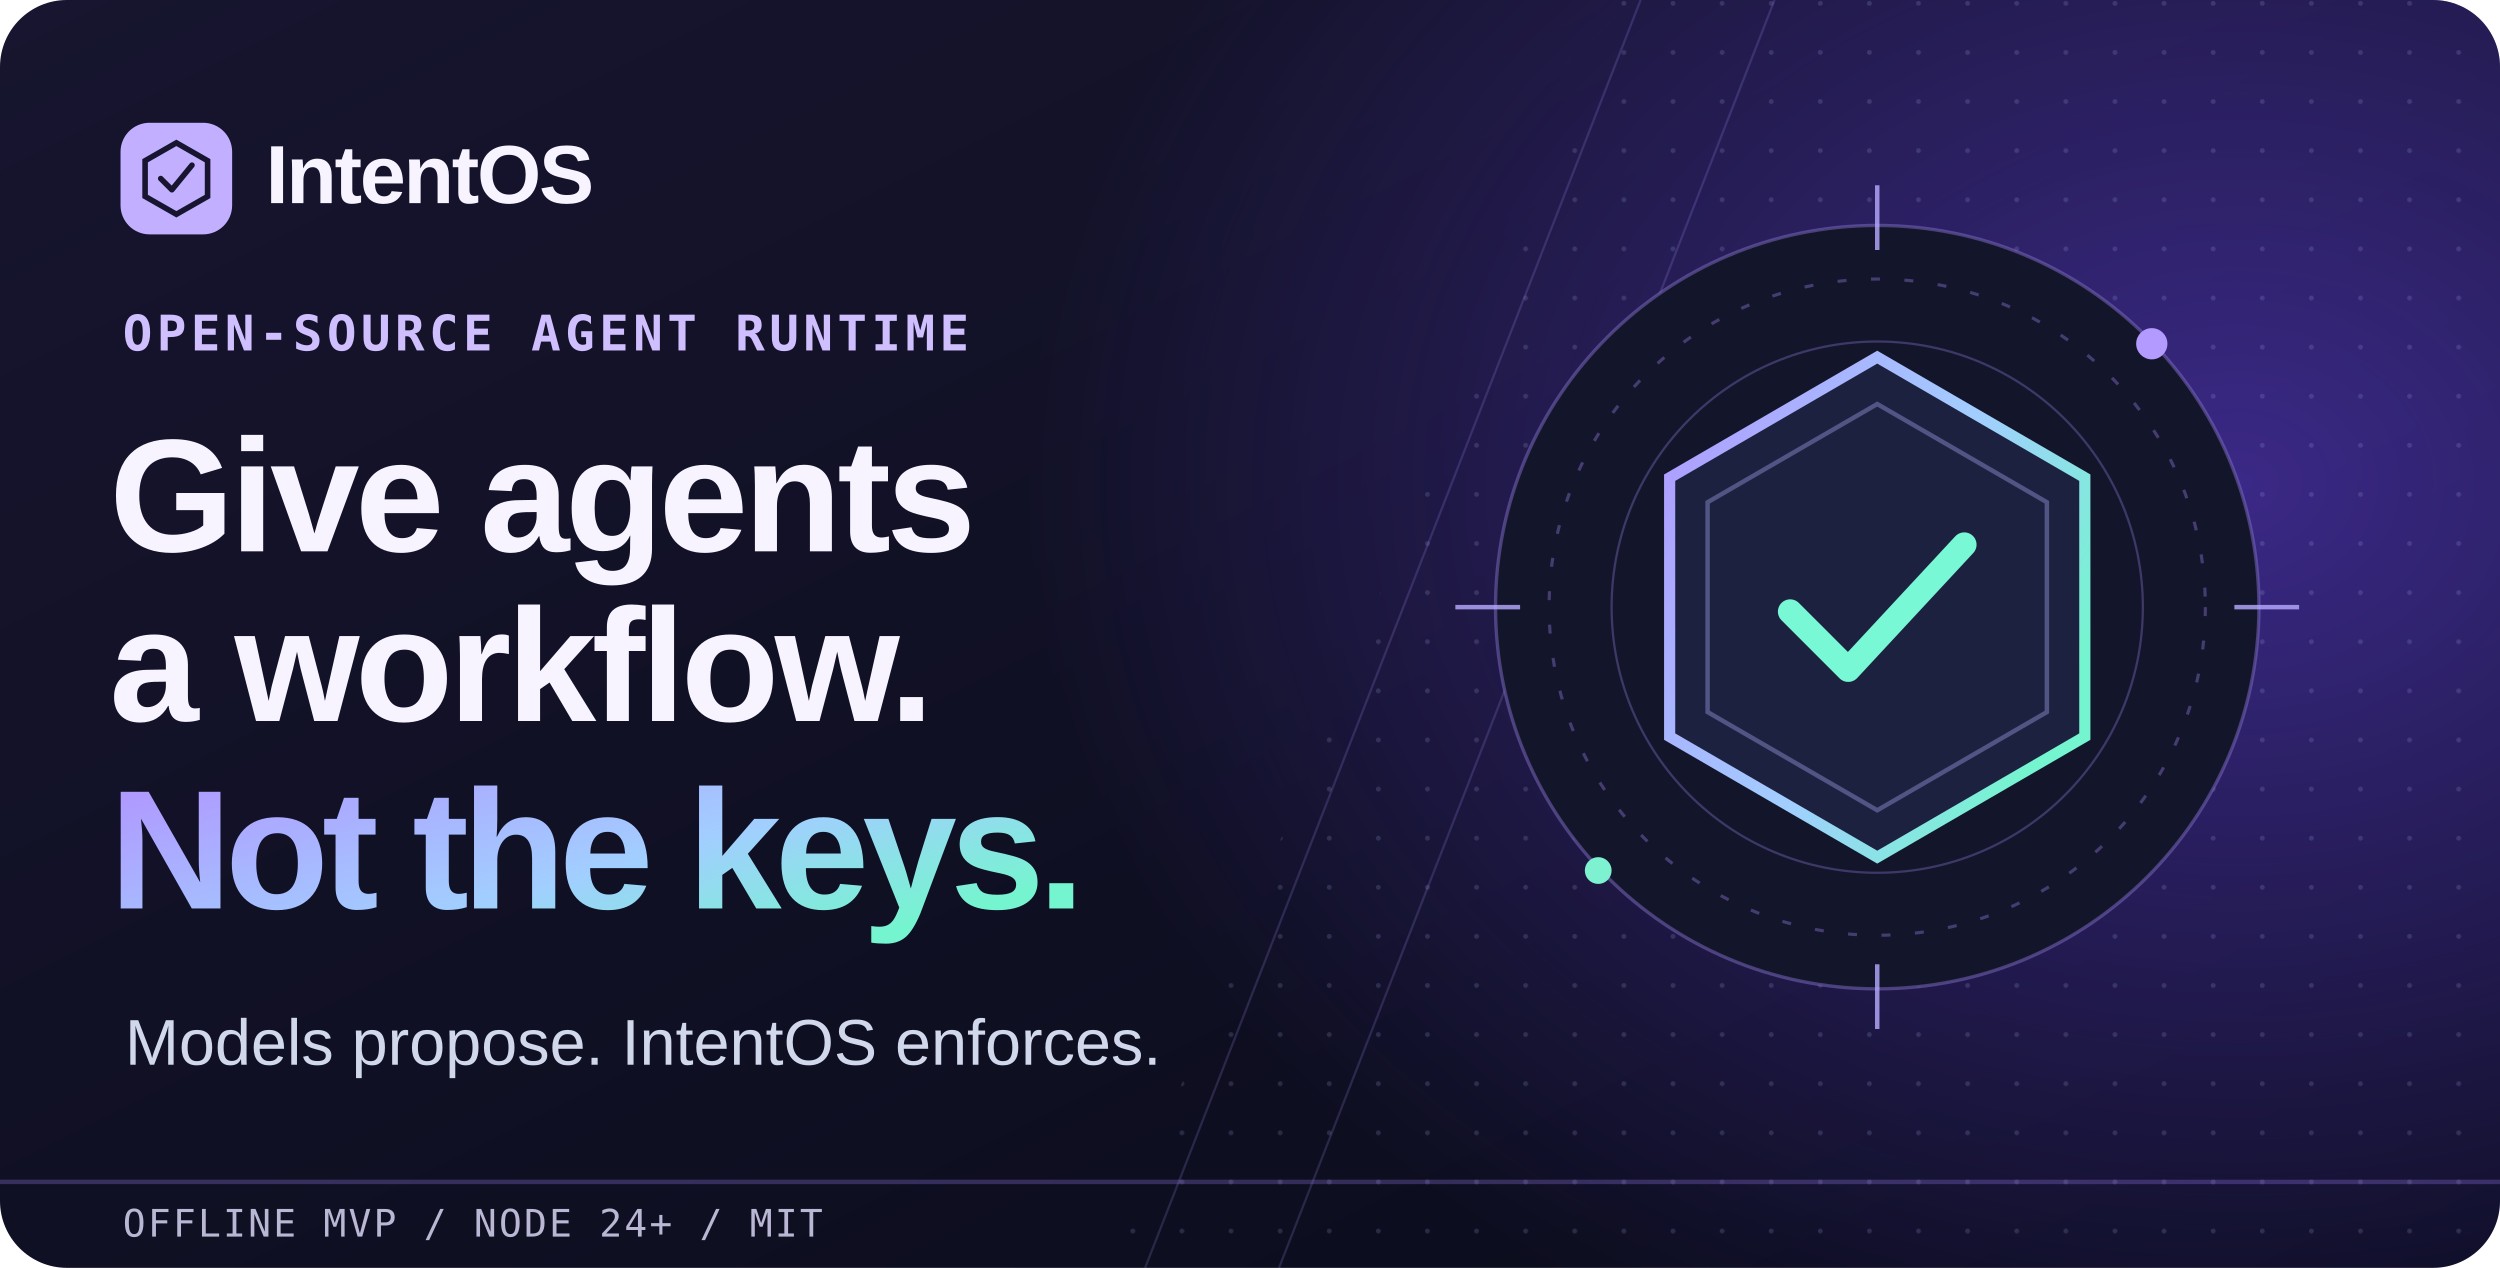
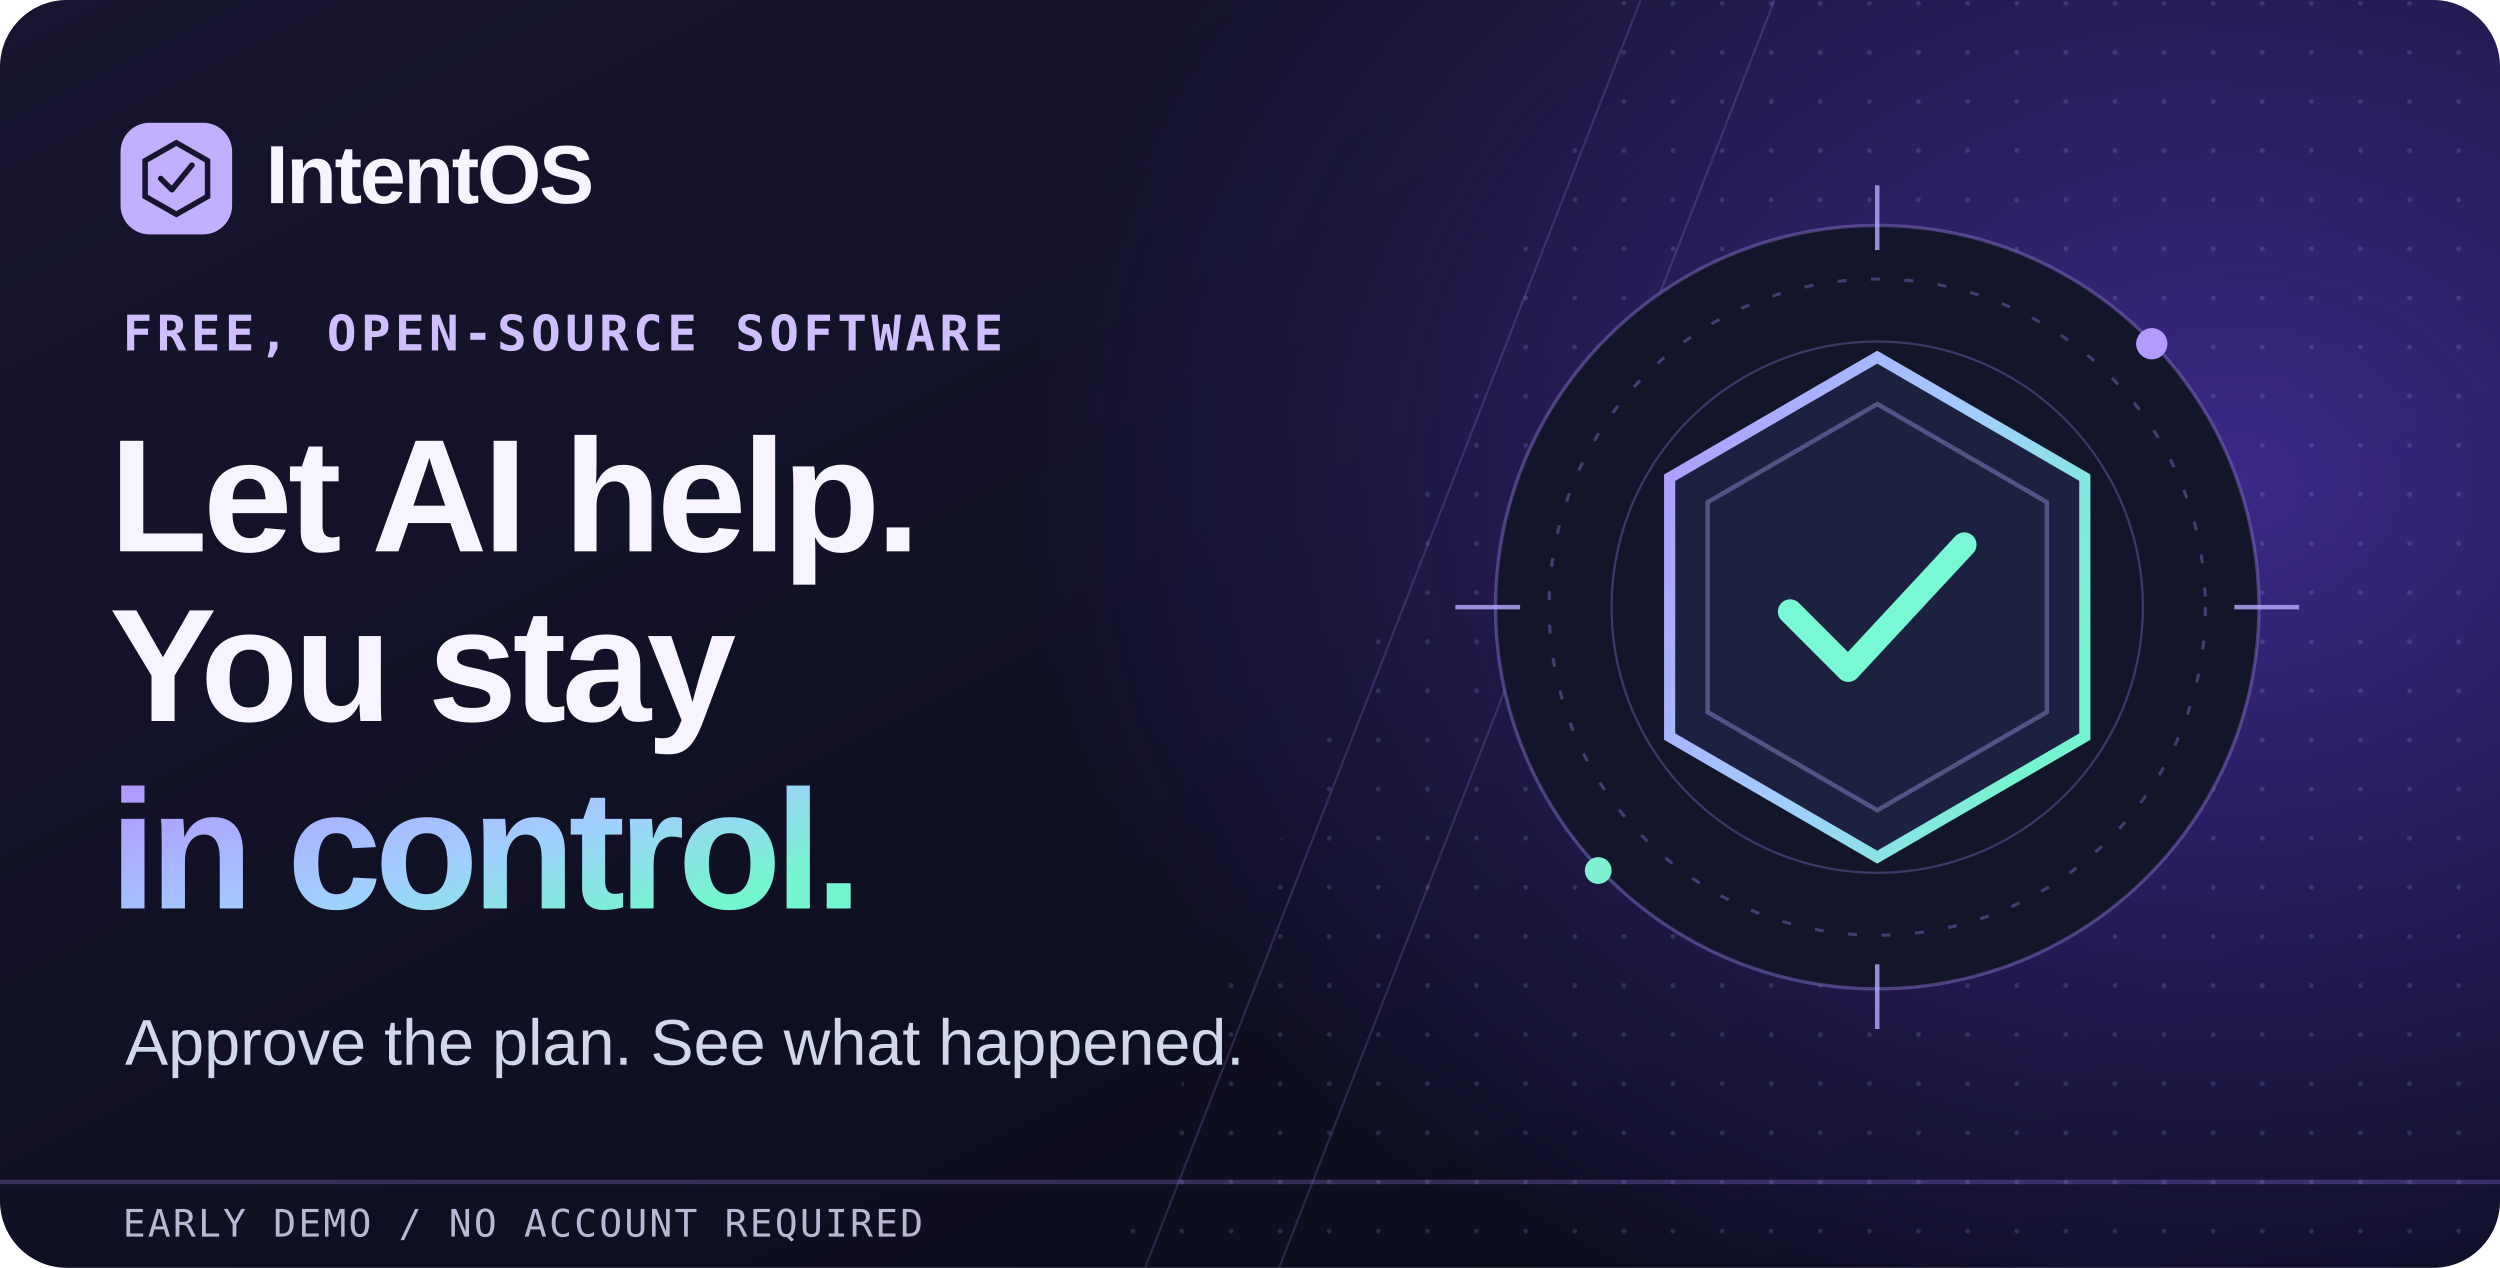
<svg xmlns="http://www.w3.org/2000/svg" width="1120" height="568" viewBox="0 0 1120 568" role="img" aria-labelledby="title desc">
  <defs>
    <linearGradient id="bg" x2="1" y2="1">
      <stop stop-color="#17152f" />
      <stop offset="1" stop-color="#090b19" />
    </linearGradient>
    <linearGradient id="m" x2="1" y2=".6">
      <stop stop-color="#b097ff" />
      <stop offset=".6" stop-color="#a2ceff" />
      <stop offset="1" stop-color="#75f5cf" />
    </linearGradient>
    <radialGradient id="v">
      <stop stop-color="#6d46f9" stop-opacity=".47" />
      <stop offset="1" stop-color="#6d46f9" stop-opacity="0" />
    </radialGradient>
    <pattern id="dots" width="22" height="22" patternUnits="userSpaceOnUse">
      <circle cx="1.5" cy="1.5" r="1.1" fill="#a0a8e4" opacity=".19" />
    </pattern>
    <clipPath id="clip">
      <rect width="1120" height="568" rx="30" />
    </clipPath>
  </defs>
  <g clip-path="url(#clip)">
    <rect width="1120" height="568" fill="url(#bg)" />
    <ellipse cx="1001" cy="216" rx="540" ry="435" fill="url(#v)" />
    <path d="M726 0h394v568H496z" fill="url(#dots)" />
    <path d="M735 0 513 568m282-568L573 568" stroke="#ac93ff" opacity=".19" fill="none" />
    <path d="M0 529h1120M0 530h1120" stroke="#a080f9" opacity=".27" />
    <g font-family="Arial, Helvetica, sans-serif">
      <g transform="translate(54 55)">
        <rect width="50" height="50" rx="13" fill="#c2afff" />
        <path d="M25 9l14 8v16l-14 8-14-8V17z" fill="none" stroke="#17152f" stroke-width="2.5" />
        <path d="m18 25 5 5 9-11" fill="none" stroke="#17152f" stroke-width="2.5" stroke-linecap="round" stroke-linejoin="round" />
        <text x="65" y="36" fill="#f7f3ff" font-size="37" font-weight="700" letter-spacing="-1">IntentOS</text>
      </g>
-       <text x="55" y="157" fill="#cfbfff" font-family="monospace" font-size="22" font-weight="700" letter-spacing="2">OPEN-SOURCE AGENT RUNTIME</text>
-       <text x="49" y="247" fill="#f7f4ff" font-weight="800" font-size="72" letter-spacing="-2">Give agents</text>
-       <text x="49" y="323" fill="#f7f4ff" font-weight="800" font-size="72" letter-spacing="-2">a workflow.</text>
-       <text x="49" y="407" fill="url(#m)" font-weight="800" font-size="76" letter-spacing="-3">Not the keys.</text>
-       <text x="56" y="477" fill="#d2d8ec" font-size="29">Models propose. IntentOS enforces.</text>
-       <text x="55" y="554" fill="#b9b7d4" font-size="17" font-family="monospace" letter-spacing="1">OFFLINE MVP  /  NODE 24+  /  MIT</text>
+       <text x="55" y="157" fill="#cfbfff" font-family="monospace" font-size="22" font-weight="700" letter-spacing="2">FREE, OPEN-SOURCE SOFTWARE</text>
+       <text x="49" y="247" fill="#f7f4ff" font-weight="800" font-size="72" letter-spacing="-2">Let AI help.</text>
+       <text x="49" y="323" fill="#f7f4ff" font-weight="800" font-size="72" letter-spacing="-2">You stay</text>
+       <text x="49" y="407" fill="url(#m)" font-weight="800" font-size="76" letter-spacing="-3">in control.</text>
+       <text x="56" y="477" fill="#d2d8ec" font-size="29">Approve the plan. See what happened.</text>
+       <text x="55" y="554" fill="#b9b7d4" font-size="17" font-family="monospace" letter-spacing="1">EARLY DEMO  /  NO ACCOUNT REQUIRED</text>
    </g>
    <g transform="translate(841 272)">
      <circle r="171" fill="#13162a" stroke="#8571ce" stroke-opacity=".48" stroke-width="1.5" />
      <circle r="147" fill="none" stroke="#8571ce" stroke-opacity=".44" stroke-width="1.4" stroke-dasharray="4 11" />
      <circle r="119" fill="none" stroke="#9e85f2" stroke-opacity=".31" />
      <path d="M0-189v29M0 160v29m-189-189h29m320 0h29" stroke="#b7abff" opacity=".8" stroke-width="2" />
      <path d="M0-112 93-58V58L0 112l-93-54V-58z" fill="#1d2140" stroke="url(#m)" stroke-width="5" />
      <path d="M0-91 76-47v94L0 91l-76-44v-94z" fill="none" stroke="#a7adf7" stroke-opacity=".37" stroke-width="2" />
      <path d="M-39 2-13 28 39-28" stroke="#78f8d5" stroke-width="11" stroke-linecap="round" stroke-linejoin="round" fill="none" />
      <circle cx="123" cy="-118" r="7" fill="#b39aff" />
      <circle cx="-125" cy="118" r="6" fill="#7df1d0" />
    </g>
  </g>
</svg>
